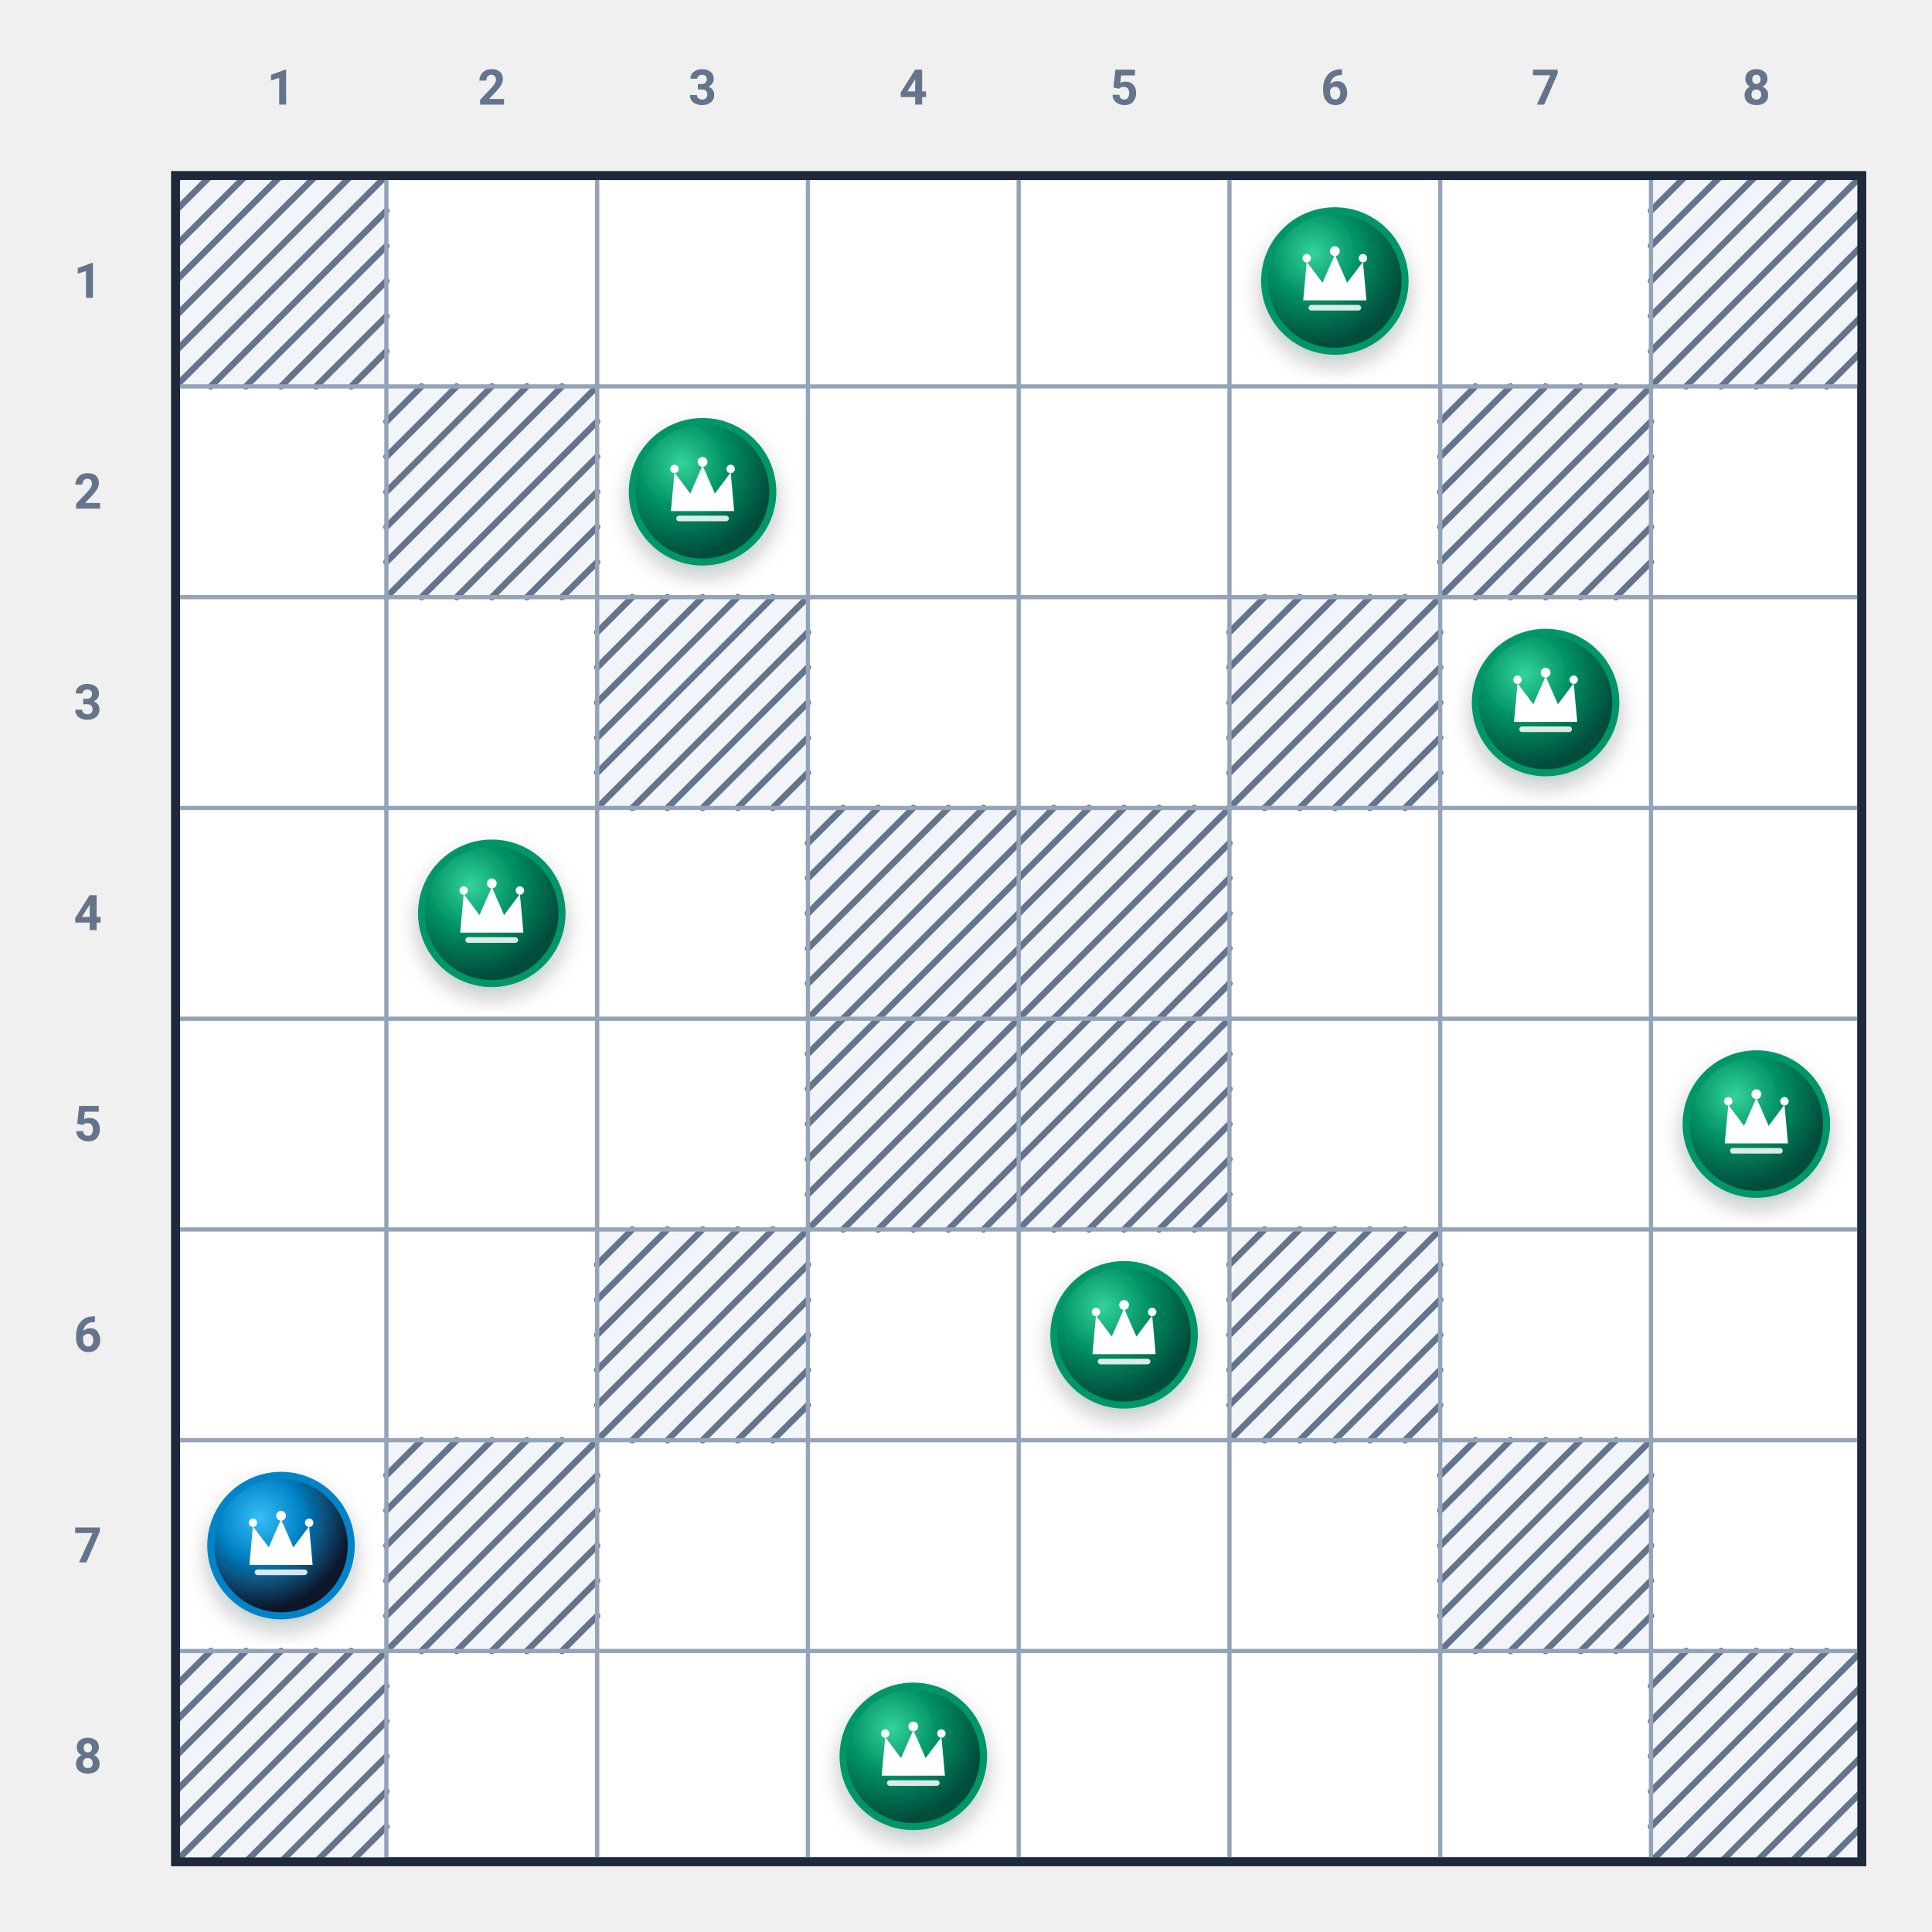
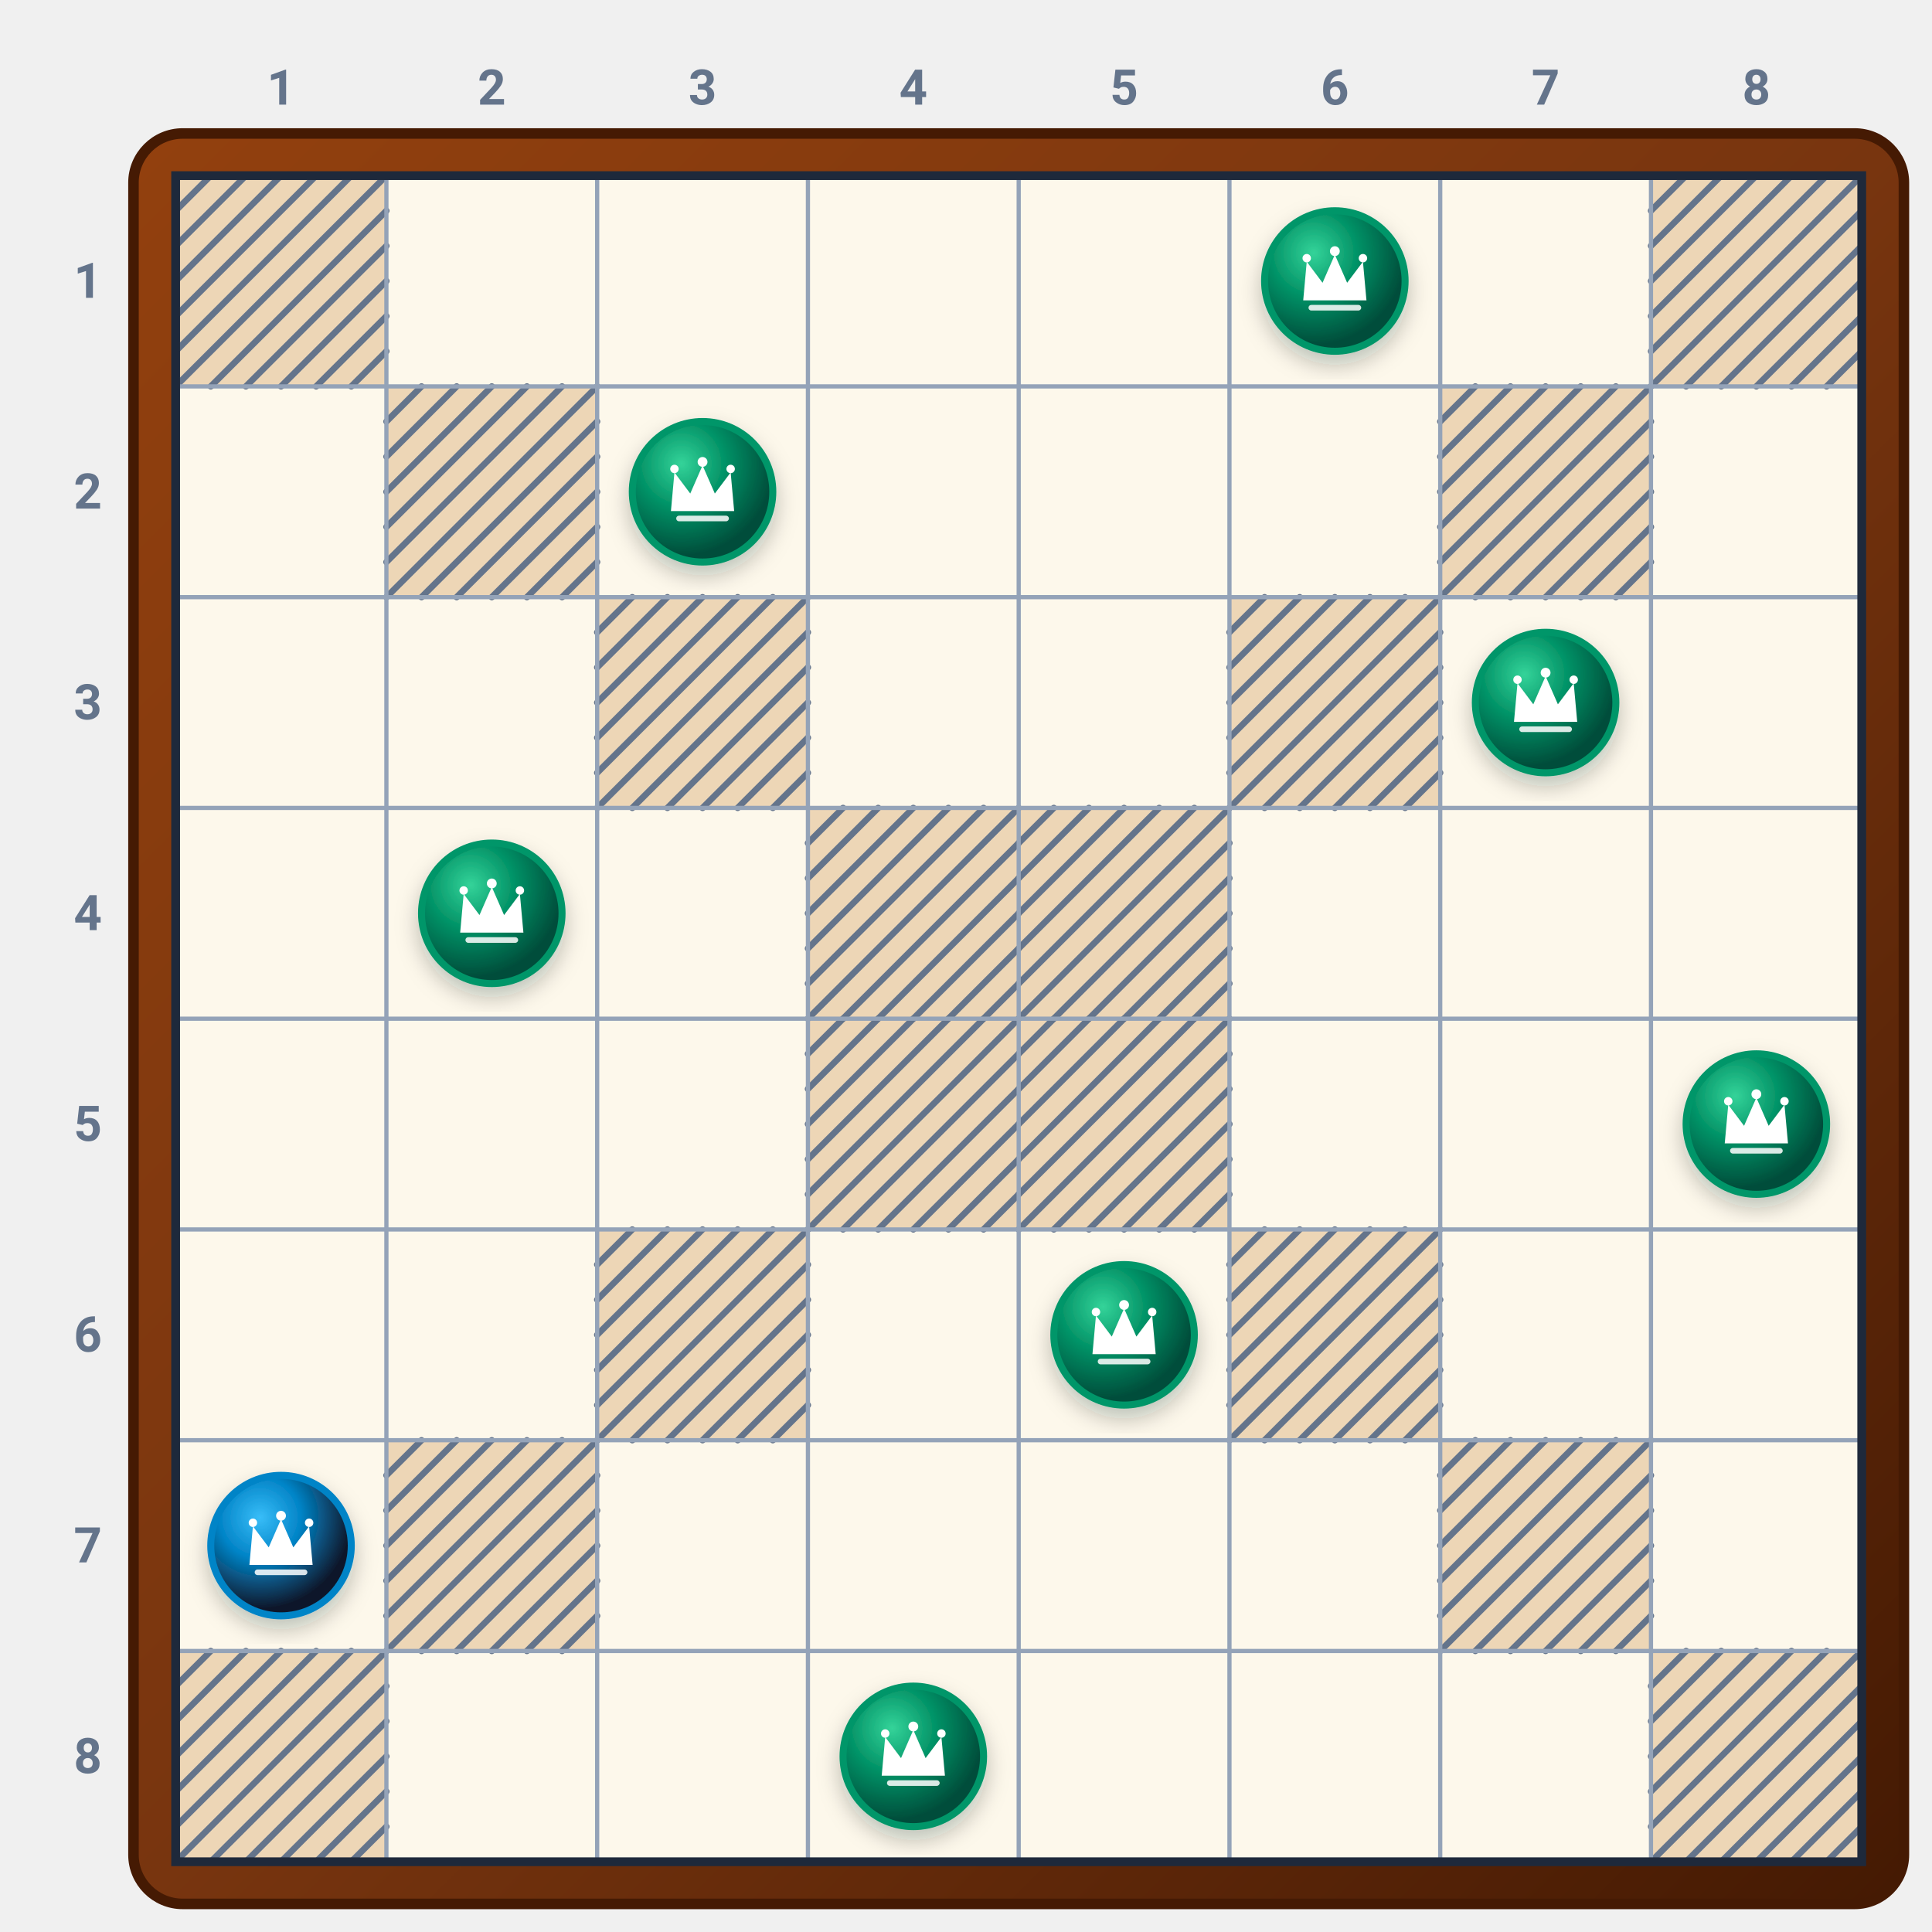
<svg xmlns="http://www.w3.org/2000/svg" viewBox="50 50 550 550" width="100%" height="100%">
  <defs>
+     <style>
+       /* Light theme: Classic Luxury Wood Chessboard */
+       .board-frame { fill: #fdf8eb; stroke: #78350f; }
+       .board-outer-bezel { fill: url(#wood-frame-light); stroke: #451a03; }
+       .diag-cell { fill: #edd6b6; }
+       .grid-groove { stroke: #a16207; stroke-width: 1.2; opacity: 0.45; }
+       .coord-text { fill: #78350f; font-weight: 700; }
+ 
+       /* Dark theme: Midnight Ebony &amp; Smoked Rosewood */
+       @media (prefers-color-scheme: dark) {
+         .board-frame { fill: #3c2415; stroke: #5a2810; }
+         .board-outer-bezel { fill: url(#wood-frame-dark); stroke: #2a1208; }
+         .diag-cell { fill: #231209; }
+         .grid-groove { stroke: #120703; stroke-width: 1.2; opacity: 0.8; }
+         .coord-text { fill: #d97706; font-weight: 700; }
+       }
+     </style>
    <radialGradient id="piecePreGiven" cx="35%" cy="30%" r="65%">
      <stop offset="0%" stop-color="#38bdf8" />
      <stop offset="45%" stop-color="#0284c7" />
      <stop offset="100%" stop-color="#0f172a" />
    </radialGradient>
    <radialGradient id="pieceSolution" cx="35%" cy="30%" r="65%">
      <stop offset="0%" stop-color="#34d399" />
      <stop offset="45%" stop-color="#059669" />
      <stop offset="100%" stop-color="#064e3b" />
    </radialGradient>
+     <linearGradient id="wood-frame-light" x1="0%" y1="0%" x2="100%" y2="100%">
+       <stop offset="0%" stop-color="#92400e" />
+       <stop offset="50%" stop-color="#78350f" />
+       <stop offset="100%" stop-color="#451a03" />
+     </linearGradient>
+     <linearGradient id="wood-frame-dark" x1="0%" y1="0%" x2="100%" y2="100%">
+       <stop offset="0%" stop-color="#3b1d11" />
+       <stop offset="50%" stop-color="#2a1208" />
+       <stop offset="100%" stop-color="#120602" />
+     </linearGradient>
    <filter id="pieceShadow" x="-20%" y="-20%" width="140%" height="140%">
      <feDropShadow dx="0" dy="3" stdDeviation="3" flood-color="#0f172a" flood-opacity="0.25" />
    </filter>
  </defs>
  <g transform="translate(100, 100)">
-     <rect x="0" y="0" width="480" height="480" fill="#ffffff" stroke="#1e293b" stroke-width="2.5" />
+     <rect class="board-outer-bezel" x="-12" y="-12" width="504" height="504" rx="14" stroke-width="3" />
+     <rect class="board-frame" x="0" y="0" width="480" height="480" rx="4" stroke-width="2" />
    <g>
-       <rect x="0" y="0" width="60" height="60" fill="#f1f5f9" />
-       <rect x="60" y="60" width="60" height="60" fill="#f1f5f9" />
-       <rect x="120" y="120" width="60" height="60" fill="#f1f5f9" />
-       <rect x="180" y="180" width="60" height="60" fill="#f1f5f9" />
-       <rect x="240" y="240" width="60" height="60" fill="#f1f5f9" />
-       <rect x="300" y="300" width="60" height="60" fill="#f1f5f9" />
-       <rect x="360" y="360" width="60" height="60" fill="#f1f5f9" />
-       <rect x="420" y="420" width="60" height="60" fill="#f1f5f9" />
-       <rect x="420" y="0" width="60" height="60" fill="#f1f5f9" />
-       <rect x="360" y="60" width="60" height="60" fill="#f1f5f9" />
-       <rect x="300" y="120" width="60" height="60" fill="#f1f5f9" />
-       <rect x="240" y="180" width="60" height="60" fill="#f1f5f9" />
-       <rect x="180" y="240" width="60" height="60" fill="#f1f5f9" />
-       <rect x="120" y="300" width="60" height="60" fill="#f1f5f9" />
-       <rect x="60" y="360" width="60" height="60" fill="#f1f5f9" />
-       <rect x="0" y="420" width="60" height="60" fill="#f1f5f9" />
+       <rect x="0" y="0" width="60" height="60" class="diag-cell" />
+       <rect x="60" y="60" width="60" height="60" class="diag-cell" />
+       <rect x="120" y="120" width="60" height="60" class="diag-cell" />
+       <rect x="180" y="180" width="60" height="60" class="diag-cell" />
+       <rect x="240" y="240" width="60" height="60" class="diag-cell" />
+       <rect x="300" y="300" width="60" height="60" class="diag-cell" />
+       <rect x="360" y="360" width="60" height="60" class="diag-cell" />
+       <rect x="420" y="420" width="60" height="60" class="diag-cell" />
+       <rect x="420" y="0" width="60" height="60" class="diag-cell" />
+       <rect x="360" y="60" width="60" height="60" class="diag-cell" />
+       <rect x="300" y="120" width="60" height="60" class="diag-cell" />
+       <rect x="240" y="180" width="60" height="60" class="diag-cell" />
+       <rect x="180" y="240" width="60" height="60" class="diag-cell" />
+       <rect x="120" y="300" width="60" height="60" class="diag-cell" />
+       <rect x="60" y="360" width="60" height="60" class="diag-cell" />
+       <rect x="0" y="420" width="60" height="60" class="diag-cell" />
    </g>
    <g stroke="#64748b" stroke-width="1.8" stroke-linecap="round">
      <line x1="0" y1="10" x2="10" y2="0" />
      <line x1="0" y1="20" x2="20" y2="0" />
      <line x1="0" y1="30" x2="30" y2="0" />
      <line x1="0" y1="40" x2="40" y2="0" />
      <line x1="0" y1="50" x2="50" y2="0" />
      <line x1="0" y1="60" x2="60" y2="0" />
      <line x1="10" y1="60" x2="60" y2="10" />
      <line x1="20" y1="60" x2="60" y2="20" />
      <line x1="30" y1="60" x2="60" y2="30" />
      <line x1="40" y1="60" x2="60" y2="40" />
      <line x1="50" y1="60" x2="60" y2="50" />
      <line x1="60" y1="70" x2="70" y2="60" />
      <line x1="60" y1="80" x2="80" y2="60" />
      <line x1="60" y1="90" x2="90" y2="60" />
      <line x1="60" y1="100" x2="100" y2="60" />
      <line x1="60" y1="110" x2="110" y2="60" />
      <line x1="60" y1="120" x2="120" y2="60" />
      <line x1="70" y1="120" x2="120" y2="70" />
      <line x1="80" y1="120" x2="120" y2="80" />
      <line x1="90" y1="120" x2="120" y2="90" />
      <line x1="100" y1="120" x2="120" y2="100" />
      <line x1="110" y1="120" x2="120" y2="110" />
      <line x1="120" y1="130" x2="130" y2="120" />
      <line x1="120" y1="140" x2="140" y2="120" />
      <line x1="120" y1="150" x2="150" y2="120" />
      <line x1="120" y1="160" x2="160" y2="120" />
      <line x1="120" y1="170" x2="170" y2="120" />
      <line x1="120" y1="180" x2="180" y2="120" />
      <line x1="130" y1="180" x2="180" y2="130" />
      <line x1="140" y1="180" x2="180" y2="140" />
      <line x1="150" y1="180" x2="180" y2="150" />
      <line x1="160" y1="180" x2="180" y2="160" />
      <line x1="170" y1="180" x2="180" y2="170" />
      <line x1="180" y1="190" x2="190" y2="180" />
      <line x1="180" y1="200" x2="200" y2="180" />
      <line x1="180" y1="210" x2="210" y2="180" />
      <line x1="180" y1="220" x2="220" y2="180" />
      <line x1="180" y1="230" x2="230" y2="180" />
      <line x1="180" y1="240" x2="240" y2="180" />
      <line x1="190" y1="240" x2="240" y2="190" />
      <line x1="200" y1="240" x2="240" y2="200" />
      <line x1="210" y1="240" x2="240" y2="210" />
      <line x1="220" y1="240" x2="240" y2="220" />
      <line x1="230" y1="240" x2="240" y2="230" />
      <line x1="240" y1="250" x2="250" y2="240" />
      <line x1="240" y1="260" x2="260" y2="240" />
      <line x1="240" y1="270" x2="270" y2="240" />
      <line x1="240" y1="280" x2="280" y2="240" />
      <line x1="240" y1="290" x2="290" y2="240" />
      <line x1="240" y1="300" x2="300" y2="240" />
      <line x1="250" y1="300" x2="300" y2="250" />
      <line x1="260" y1="300" x2="300" y2="260" />
      <line x1="270" y1="300" x2="300" y2="270" />
      <line x1="280" y1="300" x2="300" y2="280" />
      <line x1="290" y1="300" x2="300" y2="290" />
      <line x1="300" y1="310" x2="310" y2="300" />
      <line x1="300" y1="320" x2="320" y2="300" />
      <line x1="300" y1="330" x2="330" y2="300" />
      <line x1="300" y1="340" x2="340" y2="300" />
      <line x1="300" y1="350" x2="350" y2="300" />
      <line x1="300" y1="360" x2="360" y2="300" />
      <line x1="310" y1="360" x2="360" y2="310" />
      <line x1="320" y1="360" x2="360" y2="320" />
      <line x1="330" y1="360" x2="360" y2="330" />
      <line x1="340" y1="360" x2="360" y2="340" />
      <line x1="350" y1="360" x2="360" y2="350" />
      <line x1="360" y1="370" x2="370" y2="360" />
      <line x1="360" y1="380" x2="380" y2="360" />
      <line x1="360" y1="390" x2="390" y2="360" />
      <line x1="360" y1="400" x2="400" y2="360" />
      <line x1="360" y1="410" x2="410" y2="360" />
      <line x1="360" y1="420" x2="420" y2="360" />
      <line x1="370" y1="420" x2="420" y2="370" />
      <line x1="380" y1="420" x2="420" y2="380" />
      <line x1="390" y1="420" x2="420" y2="390" />
      <line x1="400" y1="420" x2="420" y2="400" />
      <line x1="410" y1="420" x2="420" y2="410" />
      <line x1="420" y1="430" x2="430" y2="420" />
      <line x1="420" y1="440" x2="440" y2="420" />
      <line x1="420" y1="450" x2="450" y2="420" />
      <line x1="420" y1="460" x2="460" y2="420" />
      <line x1="420" y1="470" x2="470" y2="420" />
      <line x1="420" y1="480" x2="480" y2="420" />
      <line x1="430" y1="480" x2="480" y2="430" />
      <line x1="440" y1="480" x2="480" y2="440" />
      <line x1="450" y1="480" x2="480" y2="450" />
      <line x1="460" y1="480" x2="480" y2="460" />
      <line x1="470" y1="480" x2="480" y2="470" />
      <line x1="420" y1="10" x2="430" y2="0" />
      <line x1="420" y1="20" x2="440" y2="0" />
      <line x1="420" y1="30" x2="450" y2="0" />
      <line x1="420" y1="40" x2="460" y2="0" />
      <line x1="420" y1="50" x2="470" y2="0" />
      <line x1="420" y1="60" x2="480" y2="0" />
      <line x1="430" y1="60" x2="480" y2="10" />
      <line x1="440" y1="60" x2="480" y2="20" />
      <line x1="450" y1="60" x2="480" y2="30" />
      <line x1="460" y1="60" x2="480" y2="40" />
      <line x1="470" y1="60" x2="480" y2="50" />
      <line x1="360" y1="70" x2="370" y2="60" />
      <line x1="360" y1="80" x2="380" y2="60" />
      <line x1="360" y1="90" x2="390" y2="60" />
      <line x1="360" y1="100" x2="400" y2="60" />
      <line x1="360" y1="110" x2="410" y2="60" />
      <line x1="360" y1="120" x2="420" y2="60" />
      <line x1="370" y1="120" x2="420" y2="70" />
      <line x1="380" y1="120" x2="420" y2="80" />
      <line x1="390" y1="120" x2="420" y2="90" />
      <line x1="400" y1="120" x2="420" y2="100" />
      <line x1="410" y1="120" x2="420" y2="110" />
      <line x1="300" y1="130" x2="310" y2="120" />
      <line x1="300" y1="140" x2="320" y2="120" />
      <line x1="300" y1="150" x2="330" y2="120" />
      <line x1="300" y1="160" x2="340" y2="120" />
      <line x1="300" y1="170" x2="350" y2="120" />
      <line x1="300" y1="180" x2="360" y2="120" />
      <line x1="310" y1="180" x2="360" y2="130" />
      <line x1="320" y1="180" x2="360" y2="140" />
      <line x1="330" y1="180" x2="360" y2="150" />
      <line x1="340" y1="180" x2="360" y2="160" />
      <line x1="350" y1="180" x2="360" y2="170" />
      <line x1="240" y1="190" x2="250" y2="180" />
      <line x1="240" y1="200" x2="260" y2="180" />
      <line x1="240" y1="210" x2="270" y2="180" />
      <line x1="240" y1="220" x2="280" y2="180" />
      <line x1="240" y1="230" x2="290" y2="180" />
      <line x1="240" y1="240" x2="300" y2="180" />
      <line x1="250" y1="240" x2="300" y2="190" />
      <line x1="260" y1="240" x2="300" y2="200" />
      <line x1="270" y1="240" x2="300" y2="210" />
      <line x1="280" y1="240" x2="300" y2="220" />
      <line x1="290" y1="240" x2="300" y2="230" />
      <line x1="180" y1="250" x2="190" y2="240" />
      <line x1="180" y1="260" x2="200" y2="240" />
      <line x1="180" y1="270" x2="210" y2="240" />
      <line x1="180" y1="280" x2="220" y2="240" />
      <line x1="180" y1="290" x2="230" y2="240" />
      <line x1="180" y1="300" x2="240" y2="240" />
      <line x1="190" y1="300" x2="240" y2="250" />
      <line x1="200" y1="300" x2="240" y2="260" />
      <line x1="210" y1="300" x2="240" y2="270" />
      <line x1="220" y1="300" x2="240" y2="280" />
      <line x1="230" y1="300" x2="240" y2="290" />
      <line x1="120" y1="310" x2="130" y2="300" />
      <line x1="120" y1="320" x2="140" y2="300" />
      <line x1="120" y1="330" x2="150" y2="300" />
      <line x1="120" y1="340" x2="160" y2="300" />
      <line x1="120" y1="350" x2="170" y2="300" />
      <line x1="120" y1="360" x2="180" y2="300" />
      <line x1="130" y1="360" x2="180" y2="310" />
      <line x1="140" y1="360" x2="180" y2="320" />
      <line x1="150" y1="360" x2="180" y2="330" />
      <line x1="160" y1="360" x2="180" y2="340" />
      <line x1="170" y1="360" x2="180" y2="350" />
      <line x1="60" y1="370" x2="70" y2="360" />
      <line x1="60" y1="380" x2="80" y2="360" />
      <line x1="60" y1="390" x2="90" y2="360" />
      <line x1="60" y1="400" x2="100" y2="360" />
      <line x1="60" y1="410" x2="110" y2="360" />
      <line x1="60" y1="420" x2="120" y2="360" />
      <line x1="70" y1="420" x2="120" y2="370" />
      <line x1="80" y1="420" x2="120" y2="380" />
      <line x1="90" y1="420" x2="120" y2="390" />
      <line x1="100" y1="420" x2="120" y2="400" />
      <line x1="110" y1="420" x2="120" y2="410" />
      <line x1="0" y1="430" x2="10" y2="420" />
      <line x1="0" y1="440" x2="20" y2="420" />
      <line x1="0" y1="450" x2="30" y2="420" />
      <line x1="0" y1="460" x2="40" y2="420" />
      <line x1="0" y1="470" x2="50" y2="420" />
      <line x1="0" y1="480" x2="60" y2="420" />
      <line x1="10" y1="480" x2="60" y2="430" />
      <line x1="20" y1="480" x2="60" y2="440" />
      <line x1="30" y1="480" x2="60" y2="450" />
      <line x1="40" y1="480" x2="60" y2="460" />
      <line x1="50" y1="480" x2="60" y2="470" />
    </g>
    <g stroke="#94a3b8" stroke-width="1.2">
      <line x1="0" y1="60" x2="480" y2="60" />
      <line x1="0" y1="120" x2="480" y2="120" />
      <line x1="0" y1="180" x2="480" y2="180" />
      <line x1="0" y1="240" x2="480" y2="240" />
      <line x1="0" y1="300" x2="480" y2="300" />
      <line x1="0" y1="360" x2="480" y2="360" />
      <line x1="0" y1="420" x2="480" y2="420" />
      <line x1="60" y1="0" x2="60" y2="480" />
      <line x1="120" y1="0" x2="120" y2="480" />
      <line x1="180" y1="0" x2="180" y2="480" />
      <line x1="240" y1="0" x2="240" y2="480" />
      <line x1="300" y1="0" x2="300" y2="480" />
      <line x1="360" y1="0" x2="360" y2="480" />
      <line x1="420" y1="0" x2="420" y2="480" />
    </g>
    <g transform="translate(30, 390)" filter="url(#pieceShadow)">
      <circle cx="0" cy="0" r="20" fill="url(#piecePreGiven)" stroke="#0284c7" stroke-width="2" />
      <path d="M -9,5.5 L 9,5.5 L 8,-5.5 L 3.5,0.5 L 0,-7.5 L -3.5,0.5 L -8,-5.5 Z" fill="#ffffff" />
      <circle cx="-8" cy="-6.5" r="1.2" fill="#ffffff" />
      <circle cx="0" cy="-8.5" r="1.4" fill="#ffffff" />
      <circle cx="8" cy="-6.5" r="1.2" fill="#ffffff" />
      <rect x="-7.5" y="6.8" width="15" height="1.6" rx="0.8" fill="#ffffff" opacity="0.85" />
    </g>
    <g transform="translate(330, 30)" filter="url(#pieceShadow)">
      <circle cx="0" cy="0" r="20" fill="url(#pieceSolution)" stroke="#059669" stroke-width="2" />
      <path d="M -9,5.5 L 9,5.5 L 8,-5.5 L 3.5,0.5 L 0,-7.5 L -3.5,0.5 L -8,-5.5 Z" fill="#ffffff" />
      <circle cx="-8" cy="-6.5" r="1.2" fill="#ffffff" />
      <circle cx="0" cy="-8.5" r="1.4" fill="#ffffff" />
      <circle cx="8" cy="-6.5" r="1.2" fill="#ffffff" />
      <rect x="-7.5" y="6.8" width="15" height="1.6" rx="0.8" fill="#ffffff" opacity="0.85" />
    </g>
    <g transform="translate(150, 90)" filter="url(#pieceShadow)">
      <circle cx="0" cy="0" r="20" fill="url(#pieceSolution)" stroke="#059669" stroke-width="2" />
      <path d="M -9,5.5 L 9,5.5 L 8,-5.5 L 3.5,0.5 L 0,-7.5 L -3.5,0.5 L -8,-5.5 Z" fill="#ffffff" />
      <circle cx="-8" cy="-6.5" r="1.2" fill="#ffffff" />
      <circle cx="0" cy="-8.5" r="1.4" fill="#ffffff" />
      <circle cx="8" cy="-6.5" r="1.2" fill="#ffffff" />
      <rect x="-7.5" y="6.8" width="15" height="1.6" rx="0.8" fill="#ffffff" opacity="0.85" />
    </g>
    <g transform="translate(390, 150)" filter="url(#pieceShadow)">
      <circle cx="0" cy="0" r="20" fill="url(#pieceSolution)" stroke="#059669" stroke-width="2" />
      <path d="M -9,5.5 L 9,5.5 L 8,-5.5 L 3.5,0.5 L 0,-7.5 L -3.5,0.5 L -8,-5.5 Z" fill="#ffffff" />
      <circle cx="-8" cy="-6.5" r="1.2" fill="#ffffff" />
      <circle cx="0" cy="-8.5" r="1.4" fill="#ffffff" />
      <circle cx="8" cy="-6.5" r="1.2" fill="#ffffff" />
      <rect x="-7.5" y="6.8" width="15" height="1.6" rx="0.8" fill="#ffffff" opacity="0.85" />
    </g>
    <g transform="translate(90, 210)" filter="url(#pieceShadow)">
      <circle cx="0" cy="0" r="20" fill="url(#pieceSolution)" stroke="#059669" stroke-width="2" />
      <path d="M -9,5.5 L 9,5.5 L 8,-5.5 L 3.5,0.5 L 0,-7.5 L -3.5,0.5 L -8,-5.5 Z" fill="#ffffff" />
      <circle cx="-8" cy="-6.5" r="1.2" fill="#ffffff" />
      <circle cx="0" cy="-8.5" r="1.4" fill="#ffffff" />
      <circle cx="8" cy="-6.5" r="1.2" fill="#ffffff" />
      <rect x="-7.5" y="6.8" width="15" height="1.6" rx="0.8" fill="#ffffff" opacity="0.85" />
    </g>
    <g transform="translate(450, 270)" filter="url(#pieceShadow)">
      <circle cx="0" cy="0" r="20" fill="url(#pieceSolution)" stroke="#059669" stroke-width="2" />
      <path d="M -9,5.5 L 9,5.5 L 8,-5.5 L 3.5,0.5 L 0,-7.5 L -3.5,0.5 L -8,-5.5 Z" fill="#ffffff" />
      <circle cx="-8" cy="-6.5" r="1.2" fill="#ffffff" />
      <circle cx="0" cy="-8.5" r="1.4" fill="#ffffff" />
      <circle cx="8" cy="-6.5" r="1.2" fill="#ffffff" />
      <rect x="-7.5" y="6.8" width="15" height="1.6" rx="0.8" fill="#ffffff" opacity="0.85" />
    </g>
    <g transform="translate(270, 330)" filter="url(#pieceShadow)">
      <circle cx="0" cy="0" r="20" fill="url(#pieceSolution)" stroke="#059669" stroke-width="2" />
      <path d="M -9,5.5 L 9,5.5 L 8,-5.5 L 3.5,0.5 L 0,-7.5 L -3.5,0.5 L -8,-5.5 Z" fill="#ffffff" />
      <circle cx="-8" cy="-6.5" r="1.2" fill="#ffffff" />
      <circle cx="0" cy="-8.5" r="1.4" fill="#ffffff" />
      <circle cx="8" cy="-6.5" r="1.2" fill="#ffffff" />
      <rect x="-7.5" y="6.8" width="15" height="1.6" rx="0.8" fill="#ffffff" opacity="0.85" />
    </g>
    <g transform="translate(210, 450)" filter="url(#pieceShadow)">
      <circle cx="0" cy="0" r="20" fill="url(#pieceSolution)" stroke="#059669" stroke-width="2" />
      <path d="M -9,5.5 L 9,5.5 L 8,-5.5 L 3.5,0.5 L 0,-7.5 L -3.5,0.5 L -8,-5.5 Z" fill="#ffffff" />
      <circle cx="-8" cy="-6.5" r="1.2" fill="#ffffff" />
      <circle cx="0" cy="-8.5" r="1.4" fill="#ffffff" />
      <circle cx="8" cy="-6.5" r="1.2" fill="#ffffff" />
      <rect x="-7.5" y="6.8" width="15" height="1.6" rx="0.8" fill="#ffffff" opacity="0.85" />
    </g>
    <rect x="0" y="0" width="480" height="480" fill="none" stroke="#1e293b" stroke-width="2.5" />
  </g>
  <g font-family="-apple-system, BlinkMacSystemFont, 'Segoe UI', Roboto, sans-serif" font-size="14" font-weight="700" fill="#64748b" text-anchor="middle" dominant-baseline="central">
    <text x="130" y="75">1</text>
    <text x="190" y="75">2</text>
    <text x="250" y="75">3</text>
    <text x="310" y="75">4</text>
    <text x="370" y="75">5</text>
    <text x="430" y="75">6</text>
    <text x="490" y="75">7</text>
    <text x="550" y="75">8</text>
    <text x="75" y="130">1</text>
    <text x="75" y="190">2</text>
    <text x="75" y="250">3</text>
    <text x="75" y="310">4</text>
    <text x="75" y="370">5</text>
    <text x="75" y="430">6</text>
    <text x="75" y="490">7</text>
    <text x="75" y="550">8</text>
  </g>
</svg>
